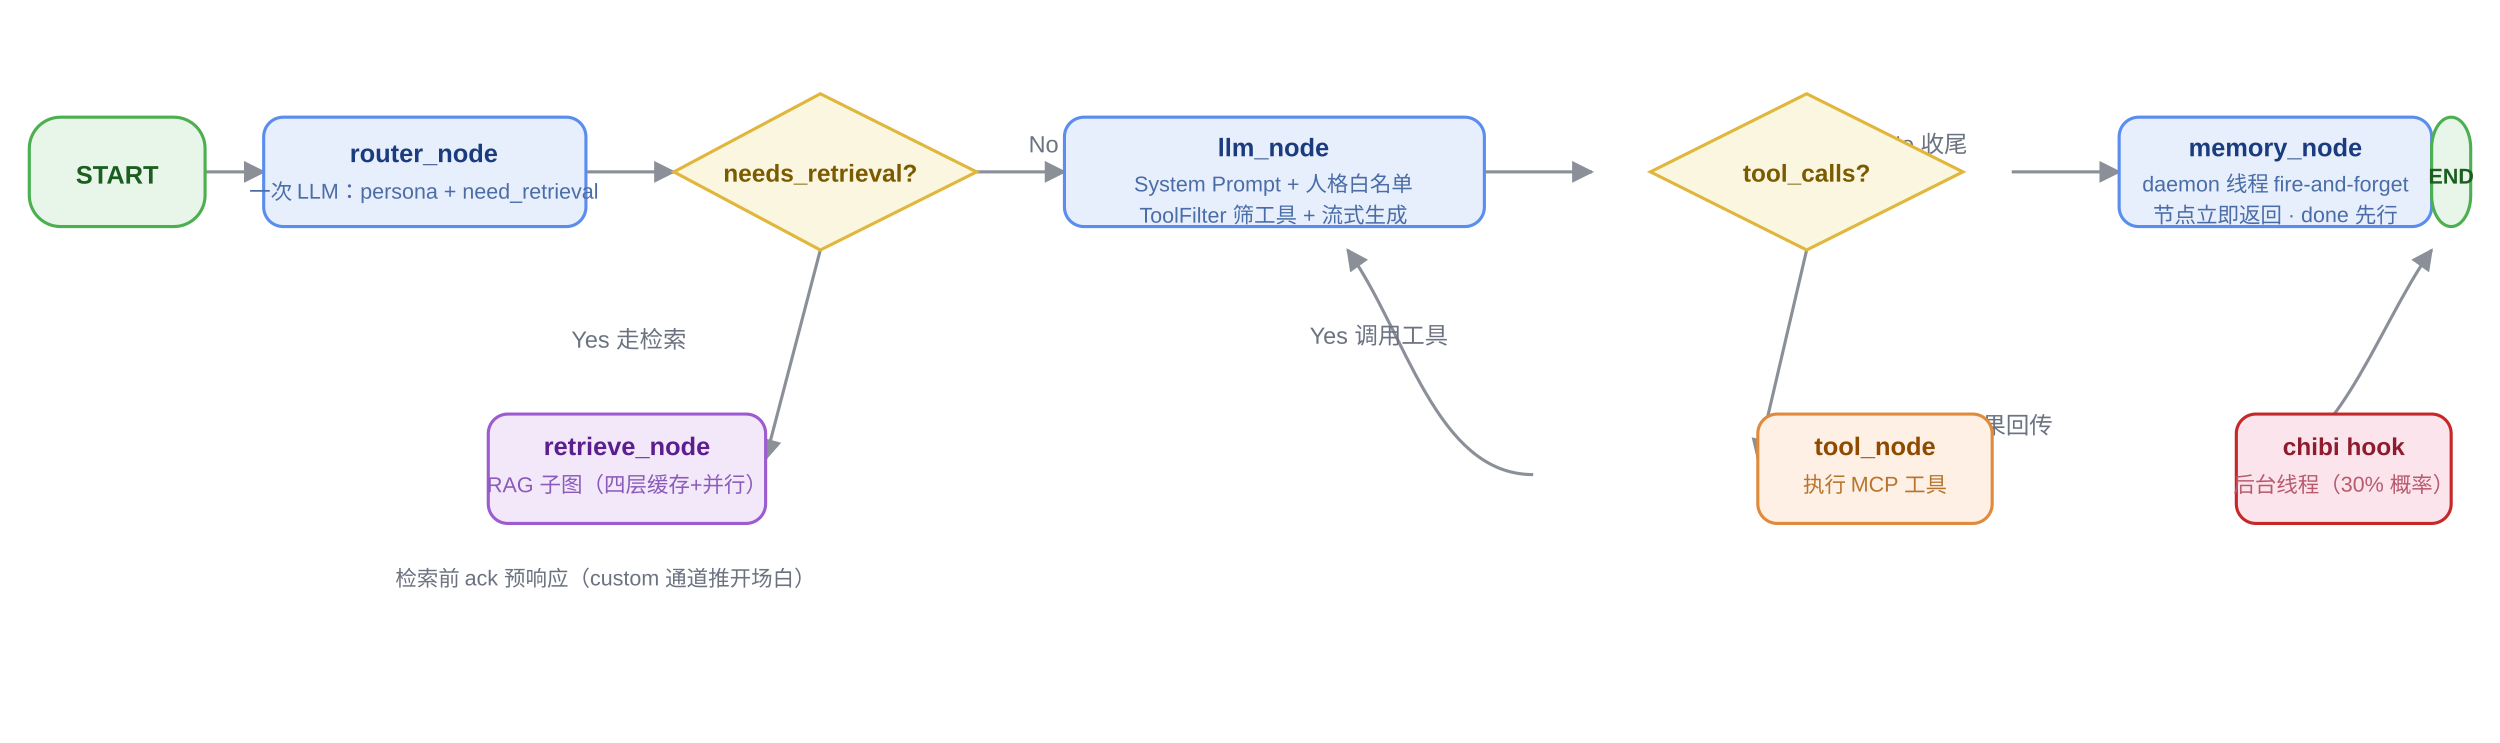
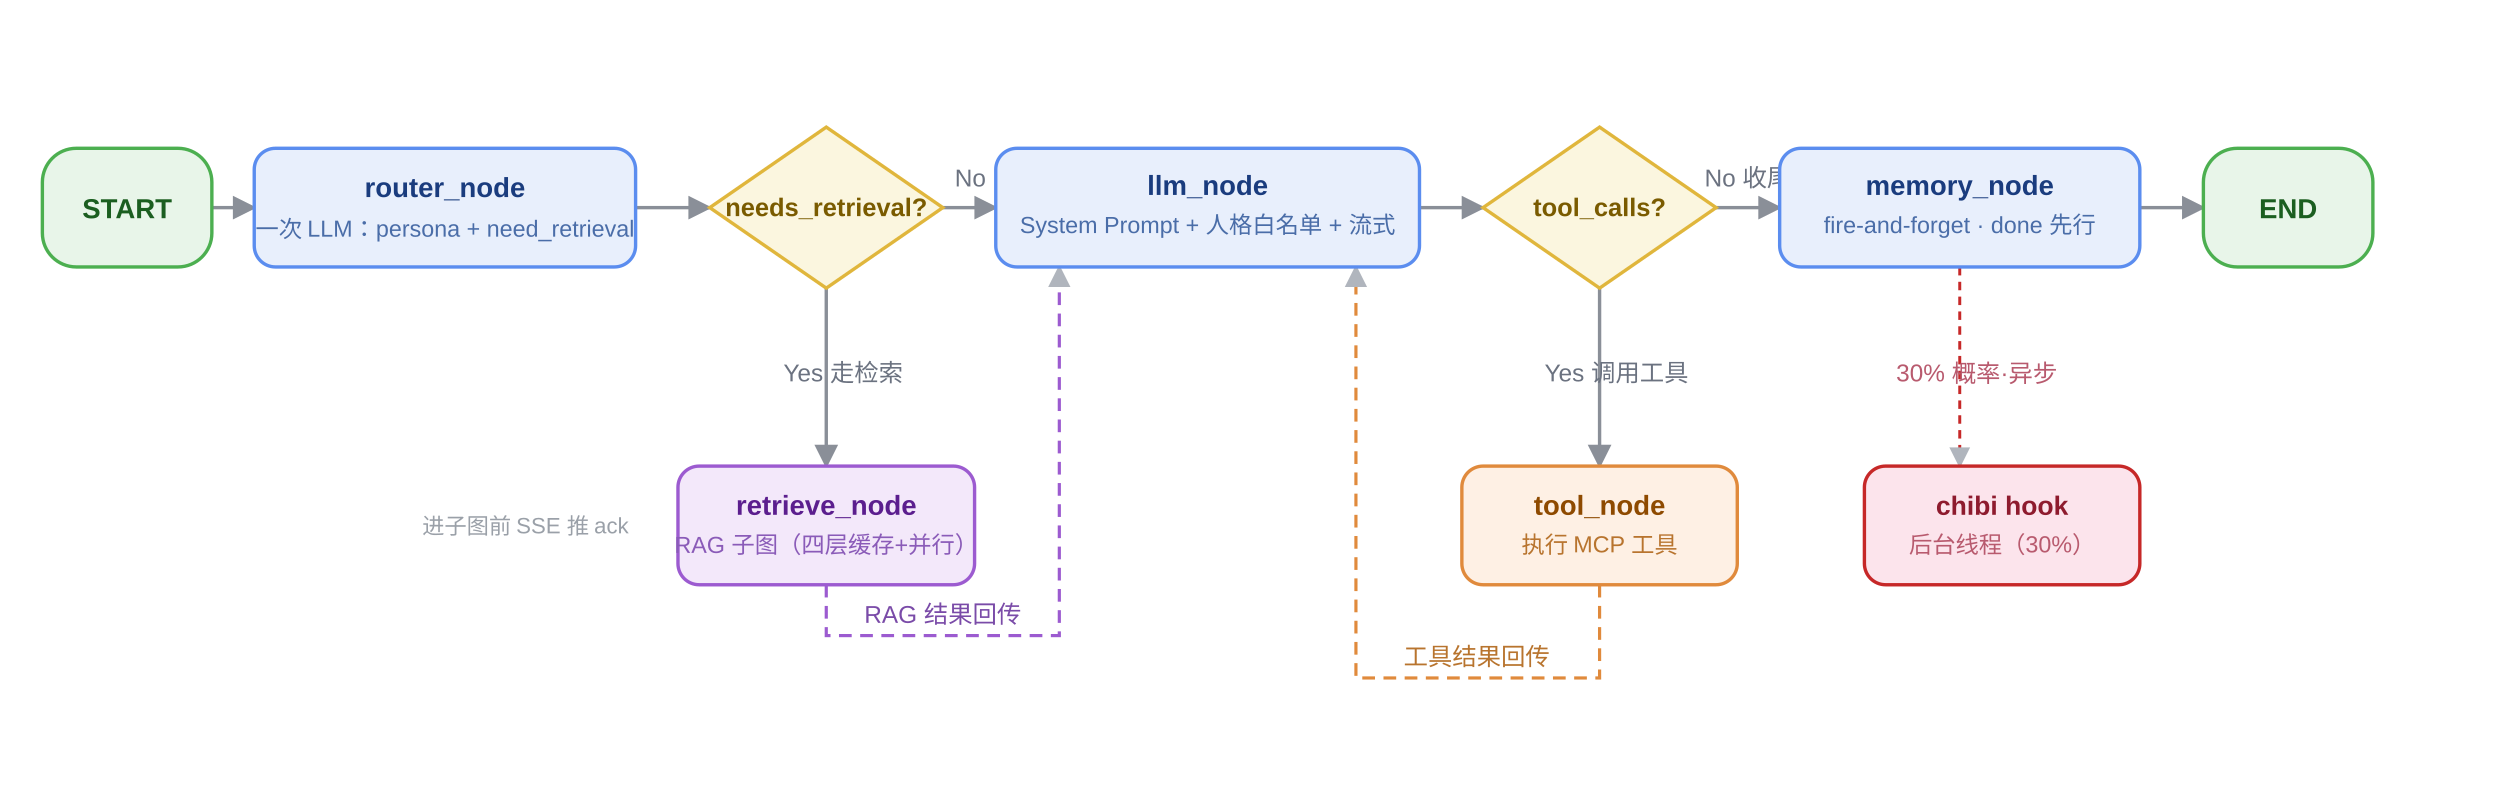
- <svg xmlns="http://www.w3.org/2000/svg" viewBox="0 0 1280 380" width="1280" height="380" font-family="Arial, 'PingFang SC', sans-serif">
+ <svg xmlns="http://www.w3.org/2000/svg" viewBox="0 0 1180 380" width="1180" height="380" font-family="Arial, 'PingFang SC', sans-serif">
  <defs>
-     <marker id="arr1" viewBox="0 0 10 10" refX="9" refY="5" markerWidth="7" markerHeight="7" orient="auto-start-reverse">
+     <marker id="arr" viewBox="0 0 10 10" refX="9" refY="5" markerWidth="7" markerHeight="7" orient="auto-start-reverse">
      <path d="M0,0 L10,5 L0,10 z" fill="#8A8F98" />
    </marker>
-     <marker id="arr1d" viewBox="0 0 10 10" refX="9" refY="5" markerWidth="7" markerHeight="7" orient="auto-start-reverse">
+     <marker id="arrD" viewBox="0 0 10 10" refX="9" refY="5" markerWidth="7" markerHeight="7" orient="auto-start-reverse">
      <path d="M0,0 L10,5 L0,10 z" fill="#B0B5BD" />
    </marker>
  </defs>
-   <g fill="none" stroke="#8A8F98" stroke-width="1.6" marker-end="url(#arr1)">
-     <line x1="105" y1="88" x2="135" y2="88" />
-     <line x1="300" y1="88" x2="345" y2="88" />
-     <line x1="500" y1="88" x2="545" y2="88" />
-     <line x1="760" y1="88" x2="815" y2="88" />
-     <line x1="1030" y1="88" x2="1085" y2="88" />
+   <g fill="none" stroke="#8A8F98" stroke-width="1.6" marker-end="url(#arr)">
+     <line x1="100" y1="98" x2="120" y2="98" />
+     <line x1="300" y1="98" x2="335" y2="98" />
+     <line x1="445" y1="98" x2="470" y2="98" />
+     <line x1="670" y1="98" x2="700" y2="98" />
+     <line x1="810" y1="98" x2="840" y2="98" />
+     <line x1="1010" y1="98" x2="1040" y2="98" />
  </g>
-   <g fill="none" stroke="#8A8F98" stroke-width="1.6" marker-end="url(#arr1)">
-     <line x1="420" y1="128" x2="392" y2="235" />
-     <line x1="925" y1="128" x2="900" y2="235" />
-     <path d="M785,243 C735,243 720,170 690,128" />
-     <path d="M1145,243 C1195,243 1215,170 1245,128" />
+   <g fill="none" stroke="#8A8F98" stroke-width="1.6" marker-end="url(#arr)">
+     <line x1="390" y1="136" x2="390" y2="220" />
+     <line x1="755" y1="136" x2="755" y2="220" />
  </g>
-   <g fill="none" stroke="#B0B5BD" stroke-width="1.4" stroke-dasharray="5 4" marker-end="url(#arr1d)">
-     <line x1="370" y1="235" x2="250" y2="235" />
+   <path d="M390,276 L390,300 L500,300 L500,126" fill="none" stroke="#9C5BD0" stroke-width="1.5" stroke-dasharray="6 4" marker-end="url(#arrD)" />
+   <path d="M755,276 L755,320 L640,320 L640,126" fill="none" stroke="#E08A3C" stroke-width="1.5" stroke-dasharray="6 4" marker-end="url(#arrD)" />
+   <line x1="925" y1="126" x2="925" y2="220" stroke="#C62828" stroke-width="1.4" stroke-dasharray="4 3" marker-end="url(#arrD)" />
+   <g font-size="11.5" fill="#6B7280" text-anchor="middle">
+     <text x="458" y="88">No</text>
+     <text x="398" y="180">Yes 走检索</text>
+     <text x="825" y="88">No 收尾</text>
+     <text x="763" y="180">Yes 调用工具</text>
+     <text x="445" y="294" fill="#7A4BA8">RAG 结果回传</text>
+     <text x="697" y="314" fill="#B8742E">工具结果回传</text>
+     <text x="933" y="180" fill="#B85A6E">30% 概率·异步</text>
+     <text x="248" y="252" font-size="10.5" fill="#9AA0A8">进子图前 SSE 推 ack</text>
  </g>
-   <g font-size="12" fill="#6B7280" text-anchor="middle">
-     <text x="322" y="178">Yes 走检索</text>
-     <text x="560" y="78">No 直接生成</text>
-     <text x="706" y="176">Yes 调用工具</text>
-     <text x="986" y="78">No 收尾</text>
-     <text x="1015" y="222">工具结果回传</text>
-     <text x="1200" y="222">chibi 异步吐槽</text>
-     <text x="310" y="300" text-anchor="middle" font-size="11">检索前 ack 预响应（custom 通道推开场白）</text>
-   </g>
-   <g>
-     <rect x="15" y="60" width="90" height="56" rx="16" fill="#E8F5E9" stroke="#4CAF50" stroke-width="1.6" />
-     <text x="60" y="94" font-size="13" font-weight="600" fill="#1B5E20" text-anchor="middle">START</text>
-     <rect x="135" y="60" width="165" height="56" rx="10" fill="#E8EFFC" stroke="#5B8DEF" stroke-width="1.6" />
-     <text x="217" y="83" font-size="13" font-weight="600" fill="#1A3C7E" text-anchor="middle">router_node</text>
-     <text x="217" y="102" font-size="11" fill="#4A6DA8" text-anchor="middle">一次 LLM：persona + need_retrieval</text>
-     <polygon points="420,48 500,88 420,128 345,88" fill="#FBF6DF" stroke="#E0B63C" stroke-width="1.6" />
-     <text x="420" y="93" font-size="12.5" font-weight="600" fill="#7A5B00" text-anchor="middle">needs_retrieval?</text>
-     <rect x="545" y="60" width="215" height="56" rx="10" fill="#E8EFFC" stroke="#5B8DEF" stroke-width="1.6" />
-     <text x="652" y="80" font-size="13" font-weight="600" fill="#1A3C7E" text-anchor="middle">llm_node</text>
-     <text x="652" y="98" font-size="11" fill="#4A6DA8" text-anchor="middle">System Prompt + 人格白名单</text>
-     <text x="652" y="114" font-size="11" fill="#4A6DA8" text-anchor="middle">ToolFilter 筛工具 + 流式生成</text>
-     <polygon points="925,48 1005,88 925,128 845,88" fill="#FBF6DF" stroke="#E0B63C" stroke-width="1.6" />
-     <text x="925" y="93" font-size="12.5" font-weight="600" fill="#7A5B00" text-anchor="middle">tool_calls?</text>
-     <rect x="1085" y="60" width="160" height="56" rx="10" fill="#E8EFFC" stroke="#5B8DEF" stroke-width="1.6" />
-     <text x="1165" y="80" font-size="13" font-weight="600" fill="#1A3C7E" text-anchor="middle">memory_node</text>
-     <text x="1165" y="98" font-size="11" fill="#4A6DA8" text-anchor="middle">daemon 线程 fire-and-forget</text>
-     <text x="1165" y="114" font-size="11" fill="#4A6DA8" text-anchor="middle">节点立即返回 · done 先行</text>
-     <rect x="1245" y="60" width="20" height="56" rx="16" fill="#E8F5E9" stroke="#4CAF50" stroke-width="1.6" />
-     <text x="1255" y="94" font-size="11" font-weight="600" fill="#1B5E20" text-anchor="middle">END</text>
-   </g>
-   <g>
-     <rect x="250" y="212" width="142" height="56" rx="10" fill="#F3E8FA" stroke="#9C5BD0" stroke-width="1.6" />
-     <text x="321" y="233" font-size="13" font-weight="600" fill="#5B1E8E" text-anchor="middle">retrieve_node</text>
-     <text x="321" y="252" font-size="11" fill="#8A5BB8" text-anchor="middle">RAG 子图（四层缓存+并行）</text>
-     <rect x="900" y="212" width="120" height="56" rx="10" fill="#FEF0E4" stroke="#E08A3C" stroke-width="1.6" />
-     <text x="960" y="233" font-size="13" font-weight="600" fill="#8E4A00" text-anchor="middle">tool_node</text>
-     <text x="960" y="252" font-size="11" fill="#B8742E" text-anchor="middle">执行 MCP 工具</text>
-     <rect x="1145" y="212" width="110" height="56" rx="10" fill="#FCE4EC" stroke="#C62828" stroke-width="1.6" />
-     <text x="1200" y="233" font-size="12.5" font-weight="600" fill="#8E1B2E" text-anchor="middle">chibi hook</text>
-     <text x="1200" y="252" font-size="11" fill="#B85A6E" text-anchor="middle">后台线程（30% 概率）</text>
-   </g>
+   <rect x="20" y="70" width="80" height="56" rx="16" fill="#E8F5E9" stroke="#4CAF50" stroke-width="1.6" />
+   <text x="60" y="103" font-size="13" font-weight="600" fill="#1B5E20" text-anchor="middle">START</text>
+   <rect x="120" y="70" width="180" height="56" rx="10" fill="#E8EFFC" stroke="#5B8DEF" stroke-width="1.6" />
+   <text x="210" y="93" font-size="13" font-weight="600" fill="#1A3C7E" text-anchor="middle">router_node</text>
+   <text x="210" y="112" font-size="11" fill="#4A6DA8" text-anchor="middle">一次 LLM：persona + need_retrieval</text>
+   <polygon points="390,60 445,98 390,136 335,98" fill="#FBF6DF" stroke="#E0B63C" stroke-width="1.6" />
+   <text x="390" y="102" font-size="12" font-weight="600" fill="#7A5B00" text-anchor="middle">needs_retrieval?</text>
+   <rect x="470" y="70" width="200" height="56" rx="10" fill="#E8EFFC" stroke="#5B8DEF" stroke-width="1.6" />
+   <text x="570" y="92" font-size="13" font-weight="600" fill="#1A3C7E" text-anchor="middle">llm_node</text>
+   <text x="570" y="110" font-size="11" fill="#4A6DA8" text-anchor="middle">System Prompt + 人格白名单 + 流式</text>
+   <polygon points="755,60 810,98 755,136 700,98" fill="#FBF6DF" stroke="#E0B63C" stroke-width="1.6" />
+   <text x="755" y="102" font-size="12" font-weight="600" fill="#7A5B00" text-anchor="middle">tool_calls?</text>
+   <rect x="840" y="70" width="170" height="56" rx="10" fill="#E8EFFC" stroke="#5B8DEF" stroke-width="1.6" />
+   <text x="925" y="92" font-size="13" font-weight="600" fill="#1A3C7E" text-anchor="middle">memory_node</text>
+   <text x="925" y="110" font-size="11" fill="#4A6DA8" text-anchor="middle">fire-and-forget · done 先行</text>
+   <rect x="1040" y="70" width="80" height="56" rx="16" fill="#E8F5E9" stroke="#4CAF50" stroke-width="1.6" />
+   <text x="1080" y="103" font-size="13" font-weight="600" fill="#1B5E20" text-anchor="middle">END</text>
+   <rect x="320" y="220" width="140" height="56" rx="10" fill="#F3E8FA" stroke="#9C5BD0" stroke-width="1.6" />
+   <text x="390" y="243" font-size="13" font-weight="600" fill="#5B1E8E" text-anchor="middle">retrieve_node</text>
+   <text x="390" y="261" font-size="11" fill="#8A5BB8" text-anchor="middle">RAG 子图（四层缓存+并行）</text>
+   <rect x="690" y="220" width="130" height="56" rx="10" fill="#FEF0E4" stroke="#E08A3C" stroke-width="1.6" />
+   <text x="755" y="243" font-size="13" font-weight="600" fill="#8E4A00" text-anchor="middle">tool_node</text>
+   <text x="755" y="261" font-size="11" fill="#B8742E" text-anchor="middle">执行 MCP 工具</text>
+   <rect x="880" y="220" width="130" height="56" rx="10" fill="#FCE4EC" stroke="#C62828" stroke-width="1.6" />
+   <text x="945" y="243" font-size="12.5" font-weight="600" fill="#8E1B2E" text-anchor="middle">chibi hook</text>
+   <text x="945" y="261" font-size="11" fill="#B85A6E" text-anchor="middle">后台线程（30%）</text>
</svg>
